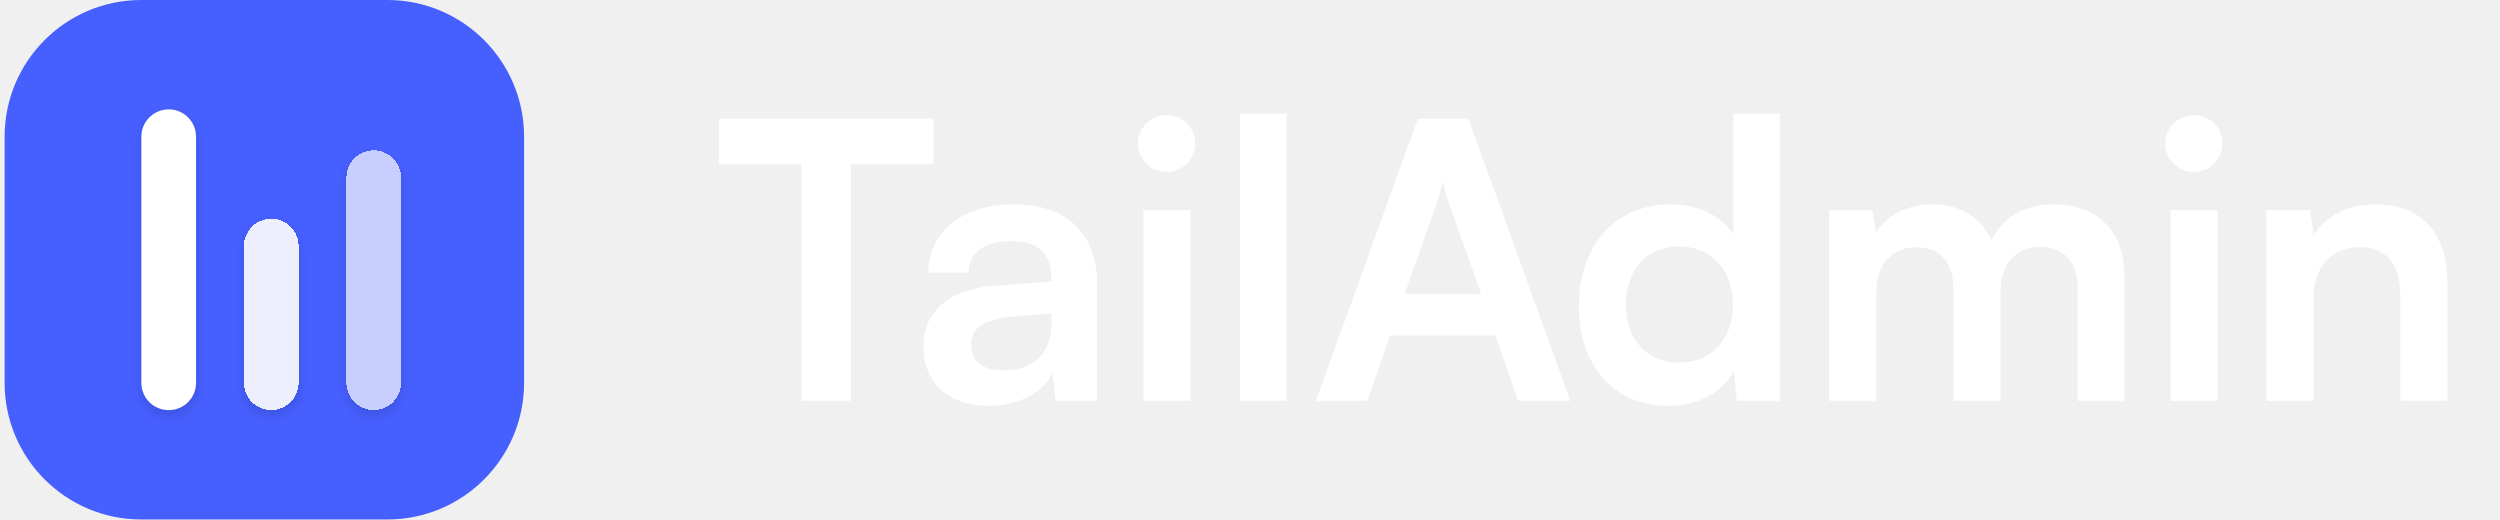
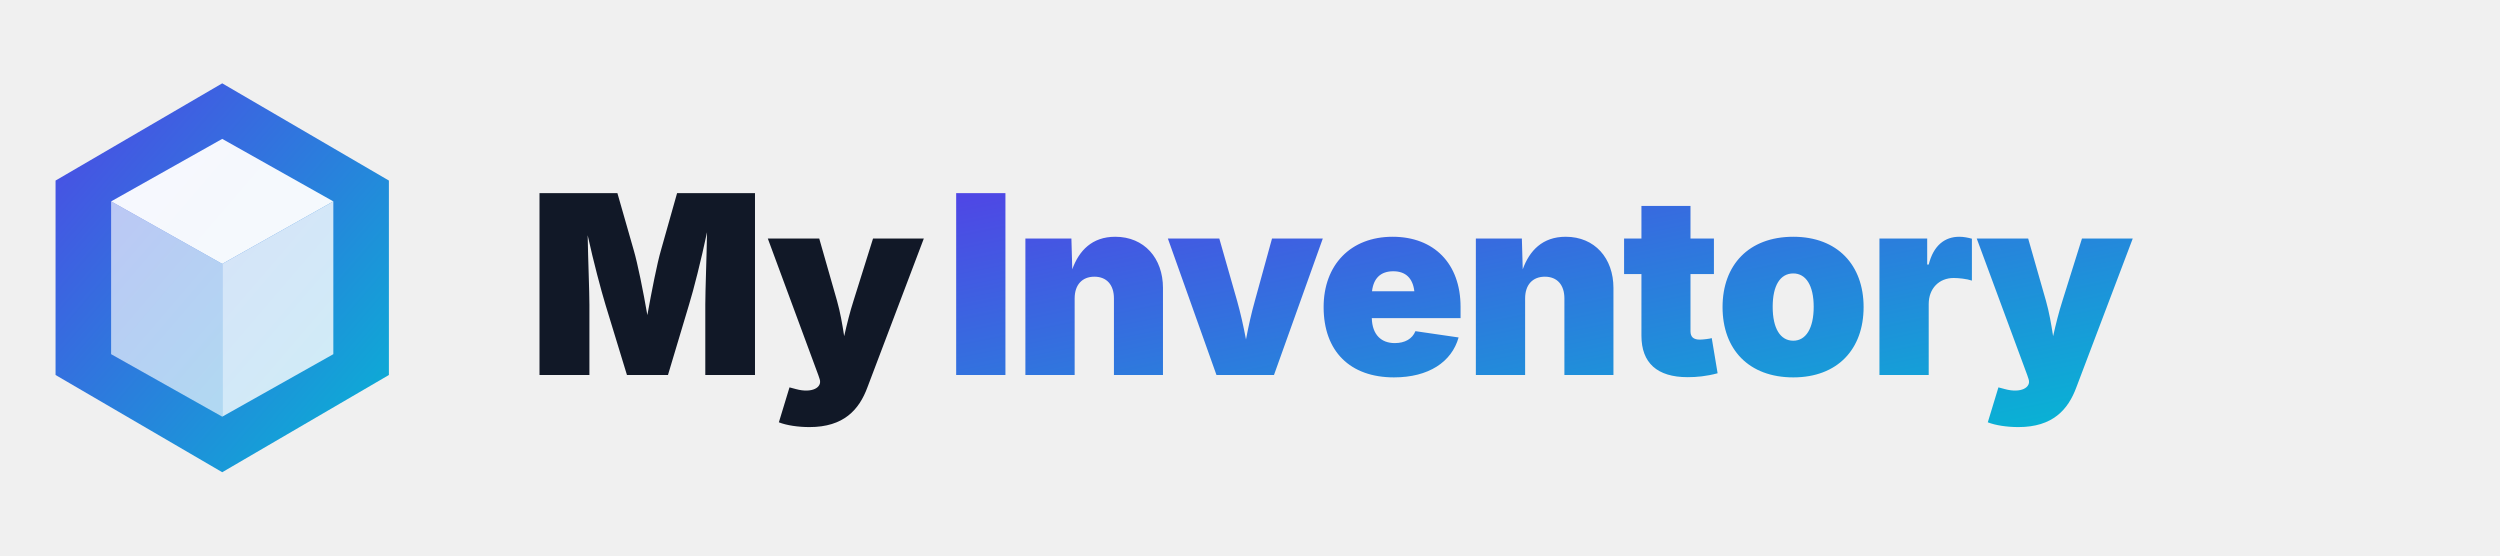
- <svg xmlns="http://www.w3.org/2000/svg" width="231" height="48" viewBox="0 0 231 48" fill="none">
-   <path d="M0.426 12.632C0.426 5.655 6.081 0 13.057 0H35.794C42.77 0 48.426 5.655 48.426 12.632V35.368C48.426 42.345 42.77 48 35.794 48H13.057C6.081 48 0.426 42.345 0.426 35.368V12.632Z" fill="#465FFF" />
-   <g filter="url(#filter0_d_3903_56743)">
-     <path d="M13.062 12.632C13.062 11.237 14.193 10.106 15.588 10.106C16.983 10.106 18.114 11.237 18.114 12.632V35.369C18.114 36.764 16.983 37.895 15.588 37.895C14.193 37.895 13.062 36.764 13.062 35.369V12.632Z" fill="white" />
+ <svg xmlns="http://www.w3.org/2000/svg" viewBox="0 0 180 40" width="180" height="40" fill="none">
+   <defs>
+     <linearGradient id="logo-grad-auth" x1="0%" y1="0%" x2="100%" y2="100%">
+       <stop offset="0%" stop-color="#4F46E5" />
+       <stop offset="100%" stop-color="#06B6D4" />
+     </linearGradient>
+   </defs>
+   <g transform="translate(0, 4)">
+     <path d="M16 2 L28 9 L28 23 L16 30 L4 23 L4 9 Z" fill="url(#logo-grad-auth)" />
+     <path d="M16 6 L24 10.5 L16 15 L8 10.5 Z" fill="#FFFFFF" fill-opacity="0.95" />
+     <path d="M16 15 L24 10.5 L24 21.5 L16 26 Z" fill="#FFFFFF" fill-opacity="0.8" />
+     <path d="M16 15 L8 10.5 L8 21.5 L16 26 Z" fill="#FFFFFF" fill-opacity="0.65" />
  </g>
-   <g filter="url(#filter1_d_3903_56743)">
-     <path d="M22.539 22.735C22.539 21.34 23.67 20.209 25.065 20.209C26.461 20.209 27.592 21.34 27.592 22.735V35.367C27.592 36.762 26.461 37.893 25.065 37.893C23.67 37.893 22.539 36.762 22.539 35.367V22.735Z" fill="white" fill-opacity="0.9" shape-rendering="crispEdges" />
-   </g>
-   <g filter="url(#filter2_d_3903_56743)">
-     <path d="M32.008 16.419C32.008 15.024 33.139 13.893 34.534 13.893C35.929 13.893 37.06 15.024 37.06 16.419V35.366C37.06 36.761 35.929 37.893 34.534 37.893C33.139 37.893 32.008 36.761 32.008 35.366V16.419Z" fill="white" fill-opacity="0.7" shape-rendering="crispEdges" />
-   </g>
-   <path d="M66.426 15.172H74.058V37.036H78.624V15.172H86.257V10.964H66.426V15.172Z" fill="white" />
-   <path d="M91.352 37.5C94.098 37.5 96.488 36.252 97.237 34.433L97.558 37.036H101.375V26.336C101.375 21.45 98.45 18.882 93.706 18.882C88.927 18.882 85.788 21.378 85.788 25.195H89.497C89.497 23.34 90.924 22.27 93.492 22.27C95.704 22.27 97.13 23.233 97.13 25.623V26.015L91.851 26.407C87.678 26.729 85.324 28.762 85.324 32.007C85.324 35.324 87.607 37.5 91.352 37.5ZM92.779 34.219C90.817 34.219 89.747 33.434 89.747 31.829C89.747 30.402 90.781 29.511 93.492 29.261L97.166 28.976V29.903C97.166 32.614 95.454 34.219 92.779 34.219Z" fill="white" />
-   <path d="M107.825 15.886C109.252 15.886 110.429 14.709 110.429 13.246C110.429 11.784 109.252 10.643 107.825 10.643C106.327 10.643 105.15 11.784 105.15 13.246C105.15 14.709 106.327 15.886 107.825 15.886ZM105.649 37.036H110.001V19.417H105.649V37.036Z" fill="white" />
-   <path d="M118.883 37.036V10.5H114.568V37.036H118.883Z" fill="white" />
-   <path d="M126.337 37.036L128.441 31.009H138.179L140.283 37.036H145.098L135.682 10.964H131.009L121.593 37.036H126.337ZM132.757 18.739C133.007 18.026 133.221 17.241 133.328 16.742C133.399 17.277 133.649 18.061 133.863 18.739L136.859 27.157H129.797L132.757 18.739Z" fill="white" />
-   <path d="M154.165 37.5C156.84 37.5 159.122 36.323 160.192 34.29L160.478 37.036H164.472V10.5H160.157V21.664C159.051 19.916 156.875 18.882 154.414 18.882C149.1 18.882 145.89 22.805 145.89 28.298C145.89 33.755 149.064 37.5 154.165 37.5ZM155.128 33.505C152.096 33.505 150.241 31.294 150.241 28.155C150.241 25.017 152.096 22.77 155.128 22.77C158.159 22.77 160.121 24.981 160.121 28.155C160.121 31.33 158.159 33.505 155.128 33.505Z" fill="white" />
-   <path d="M173.359 37.036V27.049C173.359 24.196 175.035 22.841 177.104 22.841C179.172 22.841 180.492 24.16 180.492 26.622V37.036H184.843V27.049C184.843 24.16 186.448 22.805 188.553 22.805C190.621 22.805 191.977 24.125 191.977 26.657V37.036H196.292V25.516C196.292 21.45 193.938 18.882 189.658 18.882C186.983 18.882 184.915 20.201 184.023 22.235C183.096 20.201 181.241 18.882 178.566 18.882C176.034 18.882 174.25 20.023 173.359 21.485L173.002 19.417H169.007V37.036H173.359Z" fill="white" />
-   <path d="M202.74 15.886C204.167 15.886 205.344 14.709 205.344 13.246C205.344 11.784 204.167 10.643 202.74 10.643C201.242 10.643 200.065 11.784 200.065 13.246C200.065 14.709 201.242 15.886 202.74 15.886ZM200.564 37.036H204.916V19.417H200.564V37.036Z" fill="white" />
-   <path d="M213.763 37.036V27.549C213.763 24.695 215.403 22.841 218.078 22.841C220.325 22.841 221.788 24.267 221.788 27.228V37.036H226.139V26.194C226.139 21.628 223.856 18.882 219.434 18.882C217.044 18.882 214.904 19.916 213.798 21.7L213.442 19.417H209.411V37.036H213.763Z" fill="white" />
-   <defs>
-     <filter id="filter0_d_3903_56743" x="12.062" y="9.606" width="7.053" height="29.79" filterUnits="userSpaceOnUse" color-interpolation-filters="sRGB">
-       <feFlood flood-opacity="0" result="BackgroundImageFix" />
-       <feColorMatrix in="SourceAlpha" type="matrix" values="0 0 0 0 0 0 0 0 0 0 0 0 0 0 0 0 0 0 127 0" result="hardAlpha" />
-       <feOffset dy="0.5" />
-       <feGaussianBlur stdDeviation="0.5" />
-       <feComposite in2="hardAlpha" operator="out" />
-       <feColorMatrix type="matrix" values="0 0 0 0 0 0 0 0 0 0 0 0 0 0 0 0 0 0 0.12 0" />
-       <feBlend mode="normal" in2="BackgroundImageFix" result="effect1_dropShadow_3903_56743" />
-       <feBlend mode="normal" in="SourceGraphic" in2="effect1_dropShadow_3903_56743" result="shape" />
-     </filter>
-     <filter id="filter1_d_3903_56743" x="21.539" y="19.709" width="7.053" height="19.684" filterUnits="userSpaceOnUse" color-interpolation-filters="sRGB">
-       <feFlood flood-opacity="0" result="BackgroundImageFix" />
-       <feColorMatrix in="SourceAlpha" type="matrix" values="0 0 0 0 0 0 0 0 0 0 0 0 0 0 0 0 0 0 127 0" result="hardAlpha" />
-       <feOffset dy="0.5" />
-       <feGaussianBlur stdDeviation="0.5" />
-       <feComposite in2="hardAlpha" operator="out" />
-       <feColorMatrix type="matrix" values="0 0 0 0 0 0 0 0 0 0 0 0 0 0 0 0 0 0 0.12 0" />
-       <feBlend mode="normal" in2="BackgroundImageFix" result="effect1_dropShadow_3903_56743" />
-       <feBlend mode="normal" in="SourceGraphic" in2="effect1_dropShadow_3903_56743" result="shape" />
-     </filter>
-     <filter id="filter2_d_3903_56743" x="31.008" y="13.393" width="7.053" height="26" filterUnits="userSpaceOnUse" color-interpolation-filters="sRGB">
-       <feFlood flood-opacity="0" result="BackgroundImageFix" />
-       <feColorMatrix in="SourceAlpha" type="matrix" values="0 0 0 0 0 0 0 0 0 0 0 0 0 0 0 0 0 0 127 0" result="hardAlpha" />
-       <feOffset dy="0.5" />
-       <feGaussianBlur stdDeviation="0.5" />
-       <feComposite in2="hardAlpha" operator="out" />
-       <feColorMatrix type="matrix" values="0 0 0 0 0 0 0 0 0 0 0 0 0 0 0 0 0 0 0.12 0" />
-       <feBlend mode="normal" in2="BackgroundImageFix" result="effect1_dropShadow_3903_56743" />
-       <feBlend mode="normal" in="SourceGraphic" in2="effect1_dropShadow_3903_56743" result="shape" />
-     </filter>
-   </defs>
+   <text x="38" y="27" font-family="system-ui, -apple-system, sans-serif" font-size="18" font-weight="900" fill="#111827" letter-spacing="-0.3">My</text>
+   <text x="68" y="27" font-family="system-ui, -apple-system, sans-serif" font-size="18" font-weight="900" fill="url(#logo-grad-auth)" letter-spacing="-0.3">Inventory</text>
</svg>
